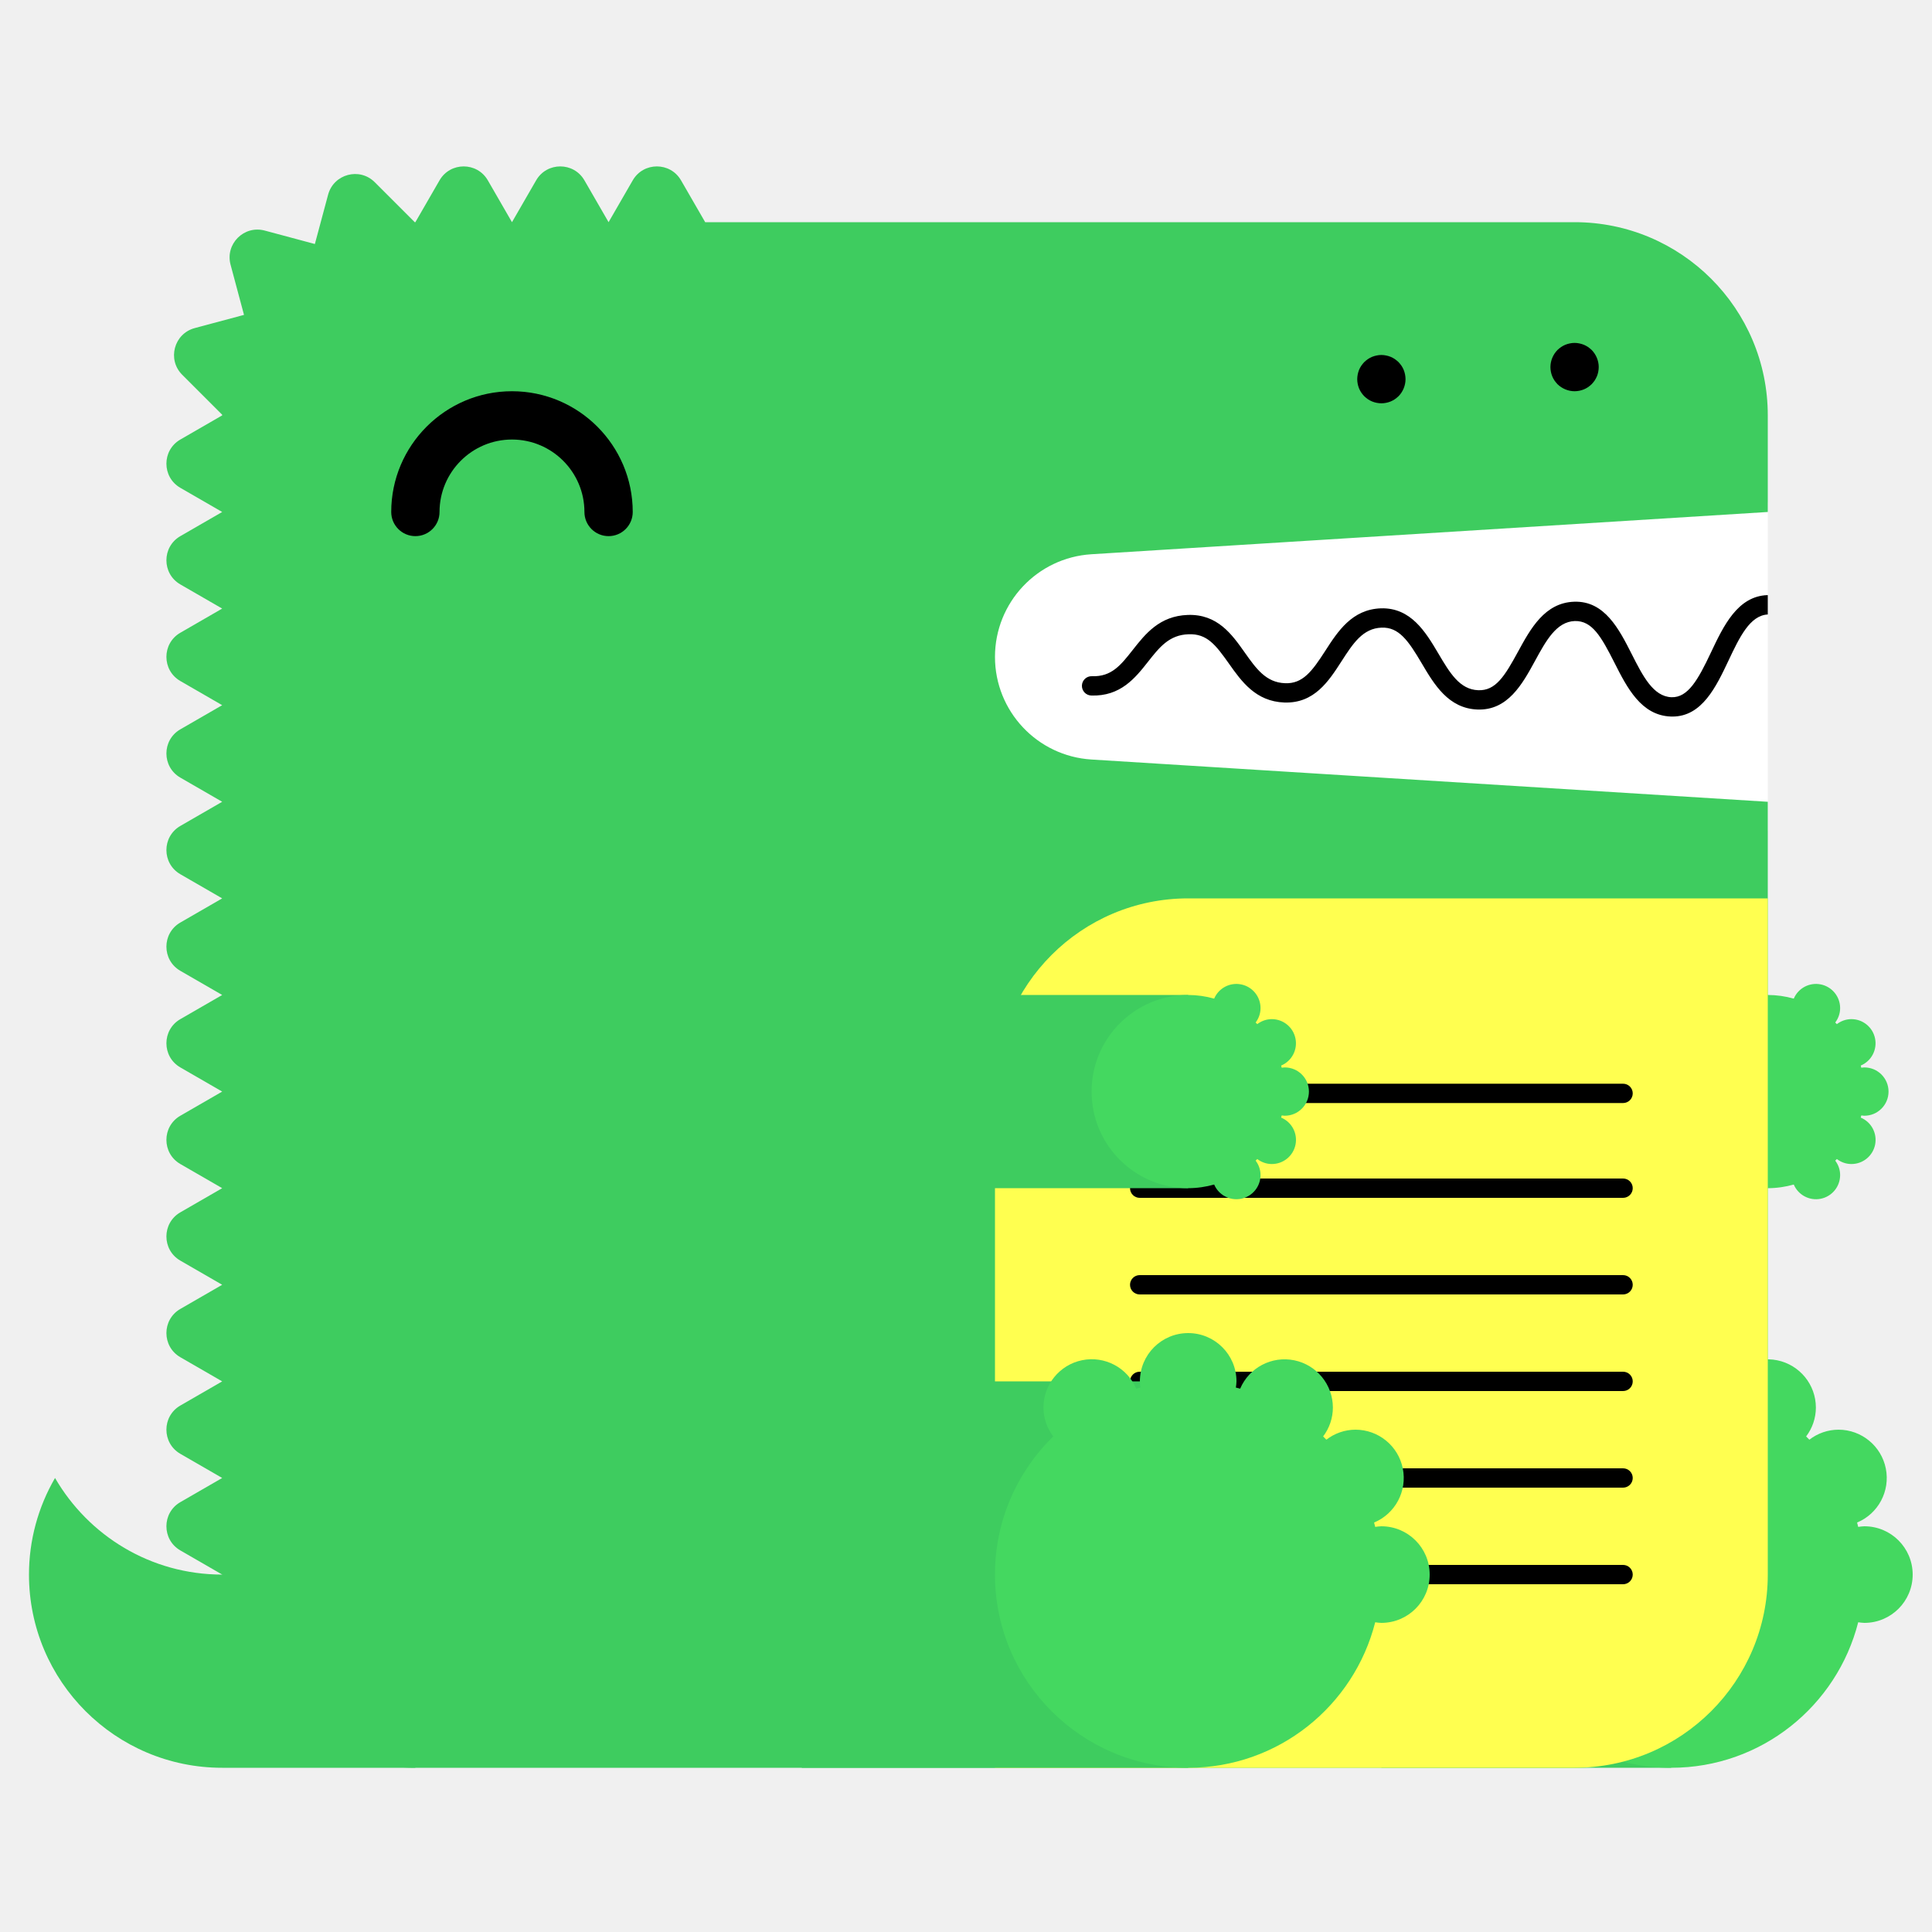
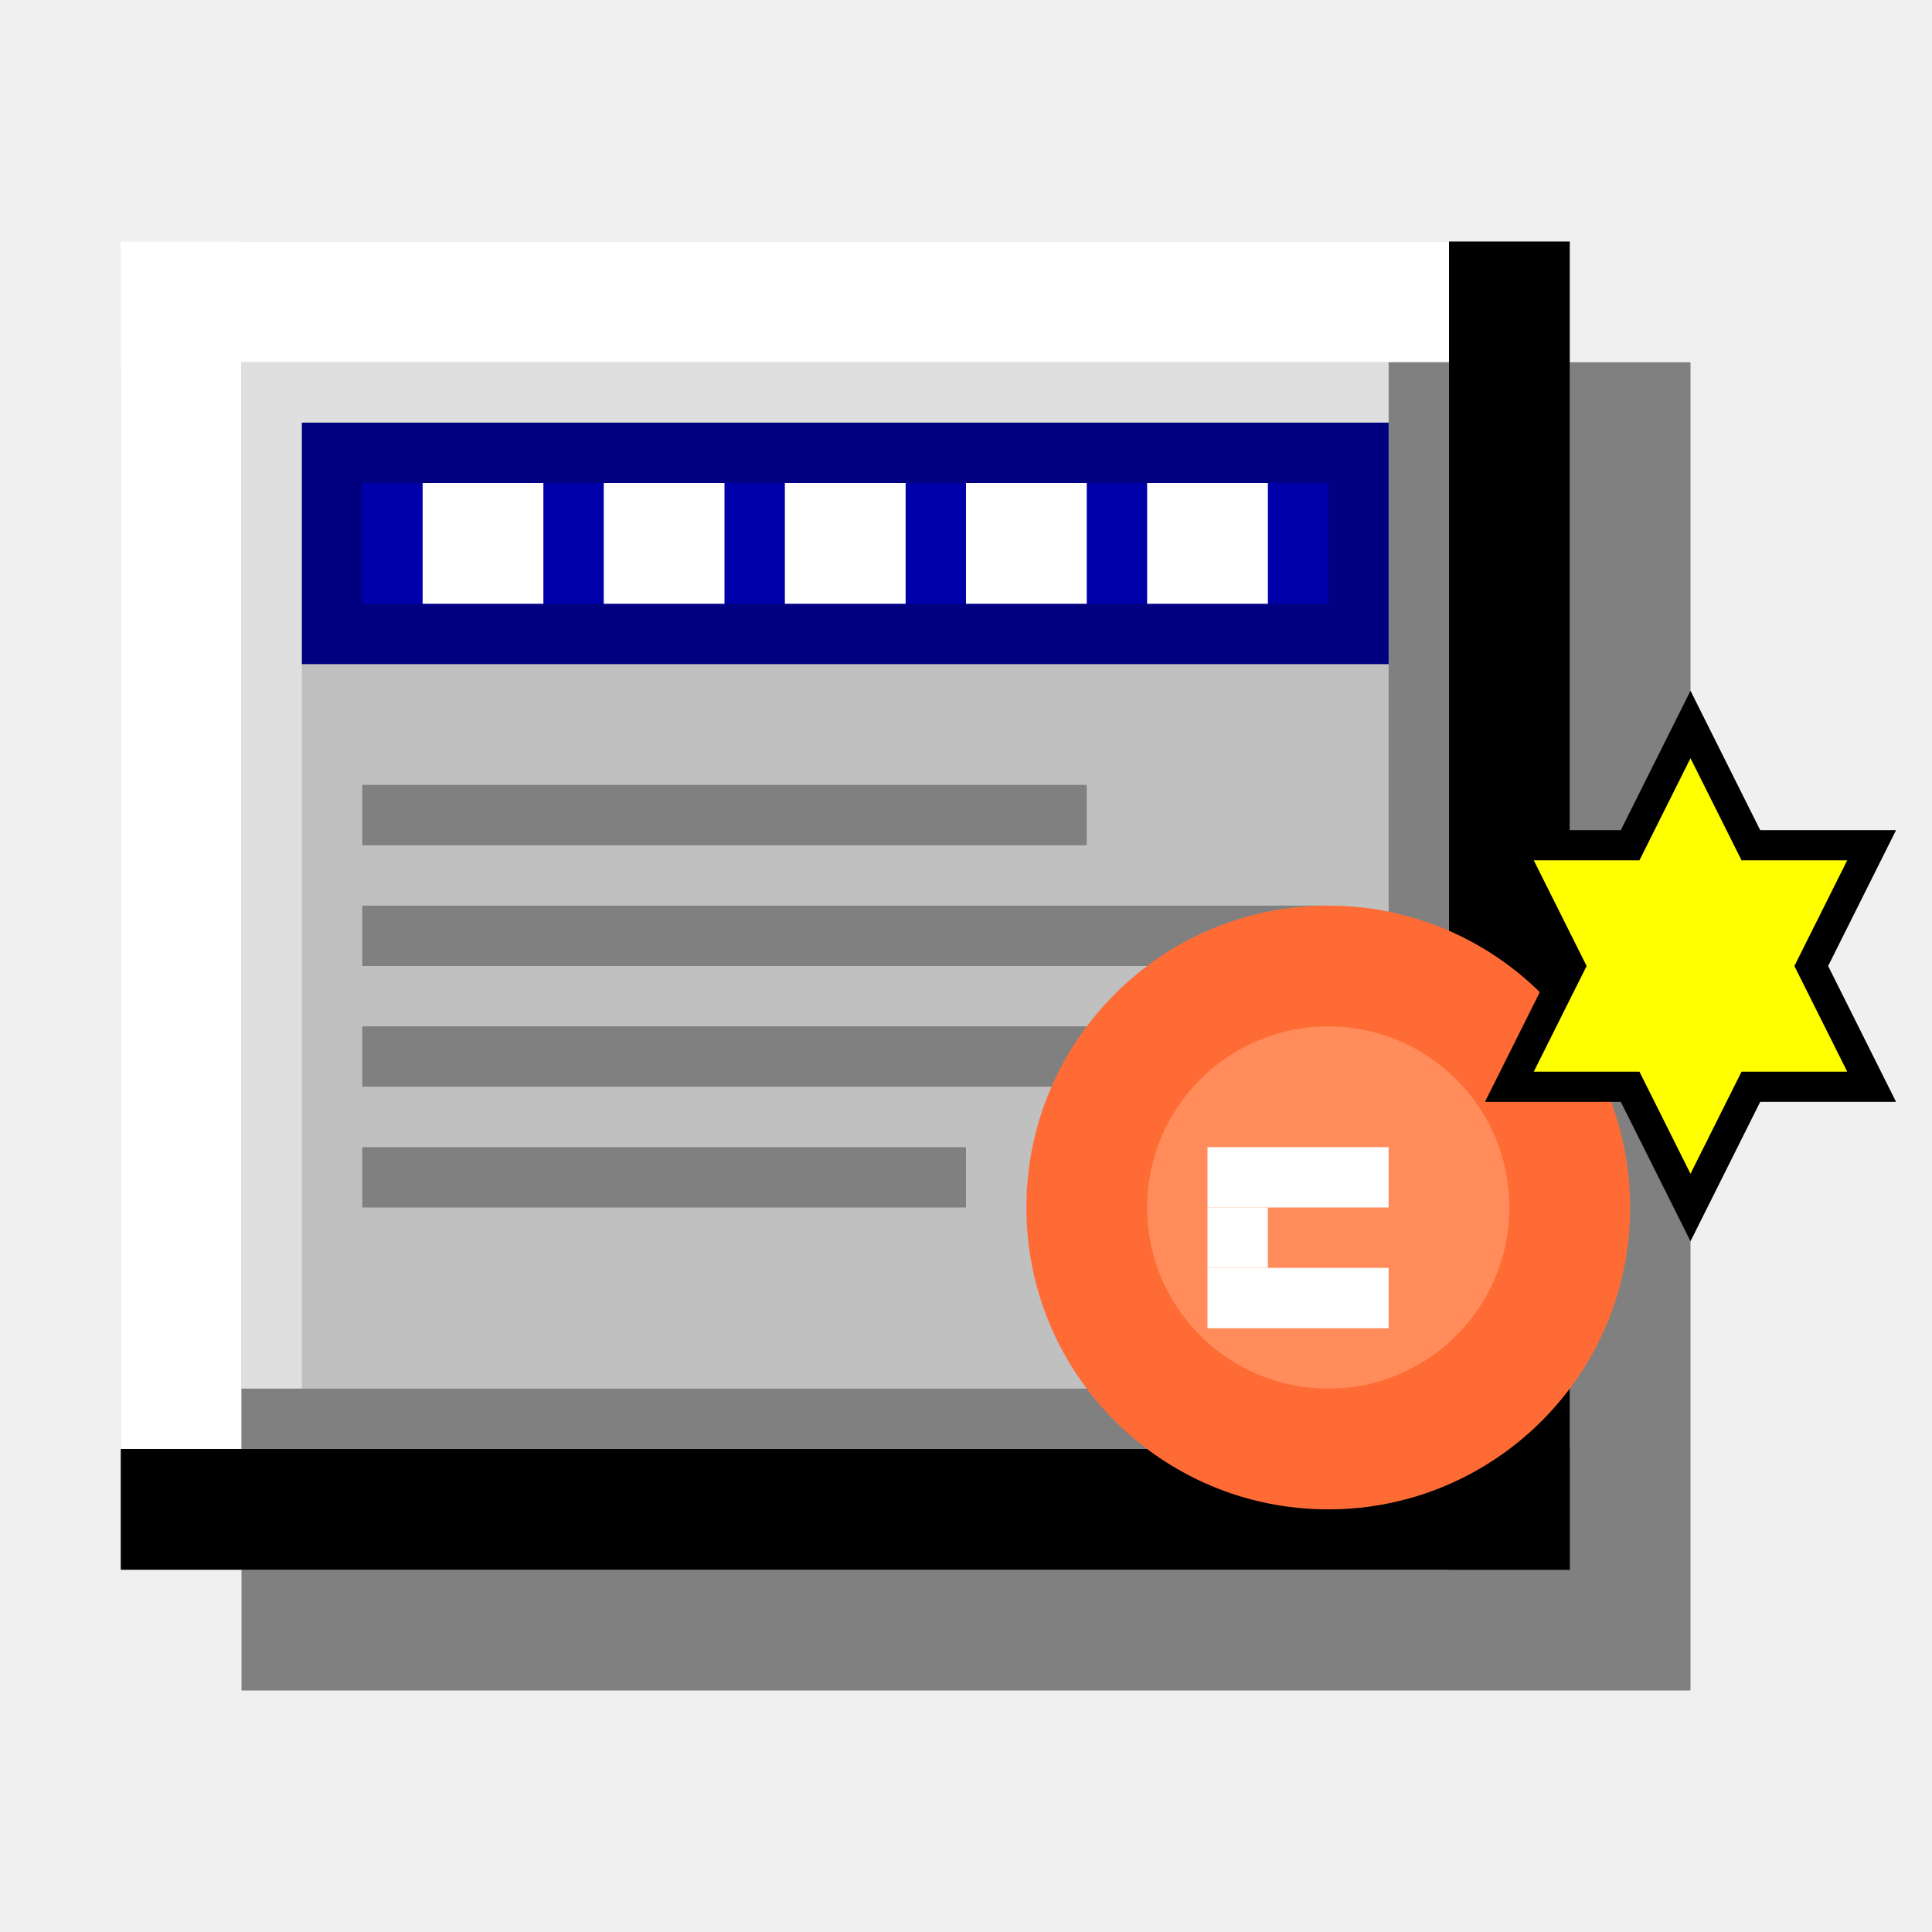
- <svg xmlns="http://www.w3.org/2000/svg" width="200" height="200" viewBox="0 0 200 200">
-   <g fill="none" fill-rule="evenodd">
-     <path fill="#FFF" d="M99 52h84v34H99z" />
-     <path d="M23 163c-7.398 0-13.843-4.027-17.303-10A19.886 19.886 0 0 0 3 163c0 11.046 8.954 20 20 20h20v-20H23z" fill="#3ECC5F" />
-     <path d="M112.98 57.376L183 53V43c0-11.046-8.954-20-20-20H73l-2.5-4.33c-1.112-1.925-3.889-1.925-5 0L63 23l-2.5-4.33c-1.111-1.925-3.889-1.925-5 0L53 23l-2.5-4.33c-1.111-1.925-3.889-1.925-5 0L43 23c-.022 0-.042.003-.065.003l-4.142-4.141c-1.57-1.571-4.252-.853-4.828 1.294l-1.369 5.104-5.192-1.392c-2.148-.575-4.111 1.389-3.535 3.536l1.39 5.193-5.102 1.367c-2.148.576-2.867 3.259-1.296 4.83l4.142 4.142c0 .021-.003.042-.003.064l-4.33 2.5c-1.925 1.111-1.925 3.889 0 5L23 53l-4.33 2.5c-1.925 1.111-1.925 3.889 0 5L23 63l-4.33 2.5c-1.925 1.111-1.925 3.889 0 5L23 73l-4.33 2.5c-1.925 1.111-1.925 3.889 0 5L23 83l-4.33 2.5c-1.925 1.111-1.925 3.889 0 5L23 93l-4.33 2.5c-1.925 1.111-1.925 3.889 0 5L23 103l-4.33 2.5c-1.925 1.111-1.925 3.889 0 5L23 113l-4.33 2.5c-1.925 1.111-1.925 3.889 0 5L23 123l-4.33 2.5c-1.925 1.111-1.925 3.889 0 5L23 133l-4.33 2.5c-1.925 1.111-1.925 3.889 0 5L23 143l-4.33 2.5c-1.925 1.111-1.925 3.889 0 5L23 153l-4.33 2.5c-1.925 1.111-1.925 3.889 0 5L23 163c0 11.046 8.954 20 20 20h120c11.046 0 20-8.954 20-20V83l-70.02-4.376A10.645 10.645 0 0 1 103 68c0-5.621 4.37-10.273 9.98-10.624" fill="#3ECC5F" />
-     <path fill="#3ECC5F" d="M143 183h30v-40h-30z" />
-     <path d="M193 158c-.219 0-.428.037-.639.064-.038-.15-.074-.301-.116-.451A5 5 0 0 0 190.32 148a4.96 4.96 0 0 0-3.016 1.036 26.531 26.531 0 0 0-.335-.336 4.955 4.955 0 0 0 1.011-2.987 5 5 0 0 0-9.599-1.959c-.148-.042-.297-.077-.445-.115.027-.211.064-.42.064-.639a5 5 0 0 0-5-5 5 5 0 0 0-5 5c0 .219.037.428.064.639-.148.038-.297.073-.445.115a4.998 4.998 0 0 0-9.599 1.959c0 1.125.384 2.151 1.011 2.987-3.717 3.632-6.031 8.693-6.031 14.3 0 11.046 8.954 20 20 20 9.339 0 17.16-6.41 19.361-15.064.211.027.42.064.639.064a5 5 0 0 0 5-5 5 5 0 0 0-5-5" fill="#44D860" />
-     <path fill="#3ECC5F" d="M153 123h30v-20h-30z" />
-     <path d="M193 115.5a2.5 2.5 0 1 0 0-5c-.109 0-.214.019-.319.032-.02-.075-.037-.15-.058-.225a2.501 2.501 0 0 0-.963-4.807c-.569 0-1.088.197-1.508.518a6.653 6.653 0 0 0-.168-.168c.314-.417.506-.931.506-1.494a2.5 2.5 0 0 0-4.8-.979A9.987 9.987 0 0 0 183 103c-5.522 0-10 4.478-10 10s4.478 10 10 10c.934 0 1.833-.138 2.69-.377a2.5 2.5 0 0 0 4.8-.979c0-.563-.192-1.077-.506-1.494.057-.055.113-.111.168-.168.42.321.939.518 1.508.518a2.5 2.5 0 0 0 .963-4.807c.021-.074.038-.15.058-.225.105.013.21.032.319.032" fill="#44D860" />
-     <path d="M63 55.5a2.5 2.5 0 0 1-2.5-2.5c0-4.136-3.364-7.5-7.5-7.5s-7.5 3.364-7.5 7.5a2.5 2.5 0 1 1-5 0c0-6.893 5.607-12.5 12.5-12.5S65.5 46.107 65.5 53a2.5 2.5 0 0 1-2.5 2.5" fill="#000" />
-     <path d="M103 183h60c11.046 0 20-8.954 20-20V93h-60c-11.046 0-20 8.954-20 20v70z" fill="#FFFF50" />
-     <path d="M168.02 124h-50.04a1 1 0 1 1 0-2h50.04a1 1 0 1 1 0 2m0 20h-50.04a1 1 0 1 1 0-2h50.04a1 1 0 1 1 0 2m0 20h-50.04a1 1 0 1 1 0-2h50.04a1 1 0 1 1 0 2m0-49.814h-50.04a1 1 0 1 1 0-2h50.04a1 1 0 1 1 0 2m0 19.814h-50.04a1 1 0 1 1 0-2h50.04a1 1 0 1 1 0 2m0 20h-50.04a1 1 0 1 1 0-2h50.04a1 1 0 1 1 0 2M183 61.611c-.012 0-.022-.006-.034-.005-3.09.105-4.552 3.196-5.842 5.923-1.346 2.85-2.387 4.703-4.093 4.647-1.889-.068-2.969-2.202-4.113-4.46-1.314-2.594-2.814-5.536-5.963-5.426-3.046.104-4.513 2.794-5.807 5.167-1.377 2.528-2.314 4.065-4.121 3.994-1.927-.07-2.951-1.805-4.136-3.813-1.321-2.236-2.848-4.75-5.936-4.664-2.994.103-4.465 2.385-5.763 4.4-1.373 2.13-2.335 3.428-4.165 3.351-1.973-.07-2.992-1.51-4.171-3.177-1.324-1.873-2.816-3.993-5.895-3.89-2.928.1-4.399 1.97-5.696 3.618-1.232 1.564-2.194 2.802-4.229 2.724a1 1 0 0 0-.072 2c3.017.101 4.545-1.8 5.872-3.487 1.177-1.496 2.193-2.787 4.193-2.855 1.926-.082 2.829 1.115 4.195 3.045 1.297 1.834 2.769 3.914 5.731 4.021 3.103.104 4.596-2.215 5.918-4.267 1.182-1.834 2.202-3.417 4.15-3.484 1.793-.067 2.769 1.35 4.145 3.681 1.297 2.197 2.766 4.686 5.787 4.796 3.125.108 4.634-2.62 5.949-5.035 1.139-2.088 2.214-4.06 4.119-4.126 1.793-.042 2.728 1.595 4.111 4.33 1.292 2.553 2.757 5.445 5.825 5.556l.169.003c3.064 0 4.518-3.075 5.805-5.794 1.139-2.41 2.217-4.68 4.067-4.773v-2z" fill="#000" />
-     <path fill="#3ECC5F" d="M83 183h40v-40H83z" />
-     <path d="M143 158c-.219 0-.428.037-.639.064-.038-.15-.074-.301-.116-.451A5 5 0 0 0 140.32 148a4.96 4.96 0 0 0-3.016 1.036 26.531 26.531 0 0 0-.335-.336 4.955 4.955 0 0 0 1.011-2.987 5 5 0 0 0-9.599-1.959c-.148-.042-.297-.077-.445-.115.027-.211.064-.42.064-.639a5 5 0 0 0-5-5 5 5 0 0 0-5 5c0 .219.037.428.064.639-.148.038-.297.073-.445.115a4.998 4.998 0 0 0-9.599 1.959c0 1.125.384 2.151 1.011 2.987-3.717 3.632-6.031 8.693-6.031 14.3 0 11.046 8.954 20 20 20 9.339 0 17.16-6.41 19.361-15.064.211.027.42.064.639.064a5 5 0 0 0 5-5 5 5 0 0 0-5-5" fill="#44D860" />
-     <path fill="#3ECC5F" d="M83 123h40v-20H83z" />
-     <path d="M133 115.5a2.5 2.5 0 1 0 0-5c-.109 0-.214.019-.319.032-.02-.075-.037-.15-.058-.225a2.501 2.501 0 0 0-.963-4.807c-.569 0-1.088.197-1.508.518a6.653 6.653 0 0 0-.168-.168c.314-.417.506-.931.506-1.494a2.5 2.5 0 0 0-4.8-.979A9.987 9.987 0 0 0 123 103c-5.522 0-10 4.478-10 10s4.478 10 10 10c.934 0 1.833-.138 2.69-.377a2.5 2.5 0 0 0 4.8-.979c0-.563-.192-1.077-.506-1.494.057-.055.113-.111.168-.168.42.321.939.518 1.508.518a2.5 2.5 0 0 0 .963-4.807c.021-.074.038-.15.058-.225.105.013.21.032.319.032" fill="#44D860" />
-     <path d="M143 41.75c-.16 0-.33-.02-.49-.05a2.52 2.52 0 0 1-.47-.14c-.15-.06-.29-.14-.431-.23-.13-.09-.259-.2-.38-.31-.109-.12-.219-.24-.309-.38s-.17-.28-.231-.43a2.619 2.619 0 0 1-.189-.96c0-.16.02-.33.05-.49.03-.16.08-.31.139-.47.061-.15.141-.29.231-.43.09-.13.2-.26.309-.38.121-.11.25-.22.38-.31.141-.09.281-.17.431-.23.149-.06.31-.11.47-.14.32-.07.65-.07.98 0 .159.03.32.08.47.14.149.06.29.14.43.23.13.09.259.2.38.31.11.12.22.25.31.38.09.14.17.28.23.43.06.16.11.31.14.47.029.16.05.33.05.49 0 .66-.271 1.31-.73 1.77-.121.11-.25.22-.38.31-.14.09-.281.17-.43.23a2.565 2.565 0 0 1-.96.19m20-1.25c-.66 0-1.3-.27-1.771-.73a3.802 3.802 0 0 1-.309-.38c-.09-.14-.17-.28-.231-.43a2.619 2.619 0 0 1-.189-.96c0-.66.27-1.3.729-1.77.121-.11.25-.22.38-.31.141-.09.281-.17.431-.23.149-.06.31-.11.47-.14.32-.07.66-.07.98 0 .159.03.32.08.47.14.149.06.29.14.43.23.13.09.259.2.38.31.459.47.73 1.11.73 1.77 0 .16-.021.33-.05.49-.03.16-.08.32-.14.47-.07.15-.14.29-.23.43-.09.13-.2.26-.31.38-.121.11-.25.22-.38.31-.14.09-.281.17-.43.23a2.565 2.565 0 0 1-.96.19" fill="#000" />
-   </g>
+ <svg xmlns="http://www.w3.org/2000/svg" viewBox="0 0 32 32" width="32" height="32">
+   <rect x="4" y="6" width="24" height="22" fill="#808080" />
+   <rect x="2" y="4" width="24" height="22" fill="#c0c0c0" />
+   <rect x="2" y="4" width="24" height="2" fill="#ffffff" />
+   <rect x="2" y="4" width="2" height="22" fill="#ffffff" />
+   <rect x="2" y="24" width="24" height="2" fill="#000000" />
+   <rect x="24" y="4" width="2" height="22" fill="#000000" />
+   <rect x="4" y="6" width="20" height="1" fill="#dfdfdf" />
+   <rect x="4" y="6" width="1" height="18" fill="#dfdfdf" />
+   <rect x="4" y="23" width="20" height="1" fill="#808080" />
+   <rect x="23" y="6" width="1" height="18" fill="#808080" />
+   <rect x="5" y="7" width="18" height="4" fill="#000080" />
+   <rect x="6" y="8" width="16" height="2" fill="#0000aa" />
+   <rect x="7" y="8" width="2" height="2" fill="#ffffff" />
+   <rect x="10" y="8" width="2" height="2" fill="#ffffff" />
+   <rect x="13" y="8" width="2" height="2" fill="#ffffff" />
+   <rect x="16" y="8" width="2" height="2" fill="#ffffff" />
+   <rect x="19" y="8" width="2" height="2" fill="#ffffff" />
+   <rect x="6" y="13" width="12" height="1" fill="#808080" />
+   <rect x="6" y="15" width="16" height="1" fill="#808080" />
+   <rect x="6" y="17" width="14" height="1" fill="#808080" />
+   <rect x="6" y="19" width="10" height="1" fill="#808080" />
+   <circle cx="22" cy="20" r="5" fill="#ff6b35" />
+   <circle cx="22" cy="20" r="3" fill="#ff8c5a" />
+   <rect x="20" y="19" width="3" height="1" fill="#ffffff" />
+   <rect x="20" y="20" width="1" height="1" fill="#ffffff" />
+   <rect x="20" y="21" width="3" height="1" fill="#ffffff" />
+   <polygon points="28,12 29,14 31,14 30,16 31,18 29,18 28,20 27,18 25,18 26,16 25,14 27,14" fill="#ffff00" stroke="#000000" stroke-width="0.5" />
</svg>
